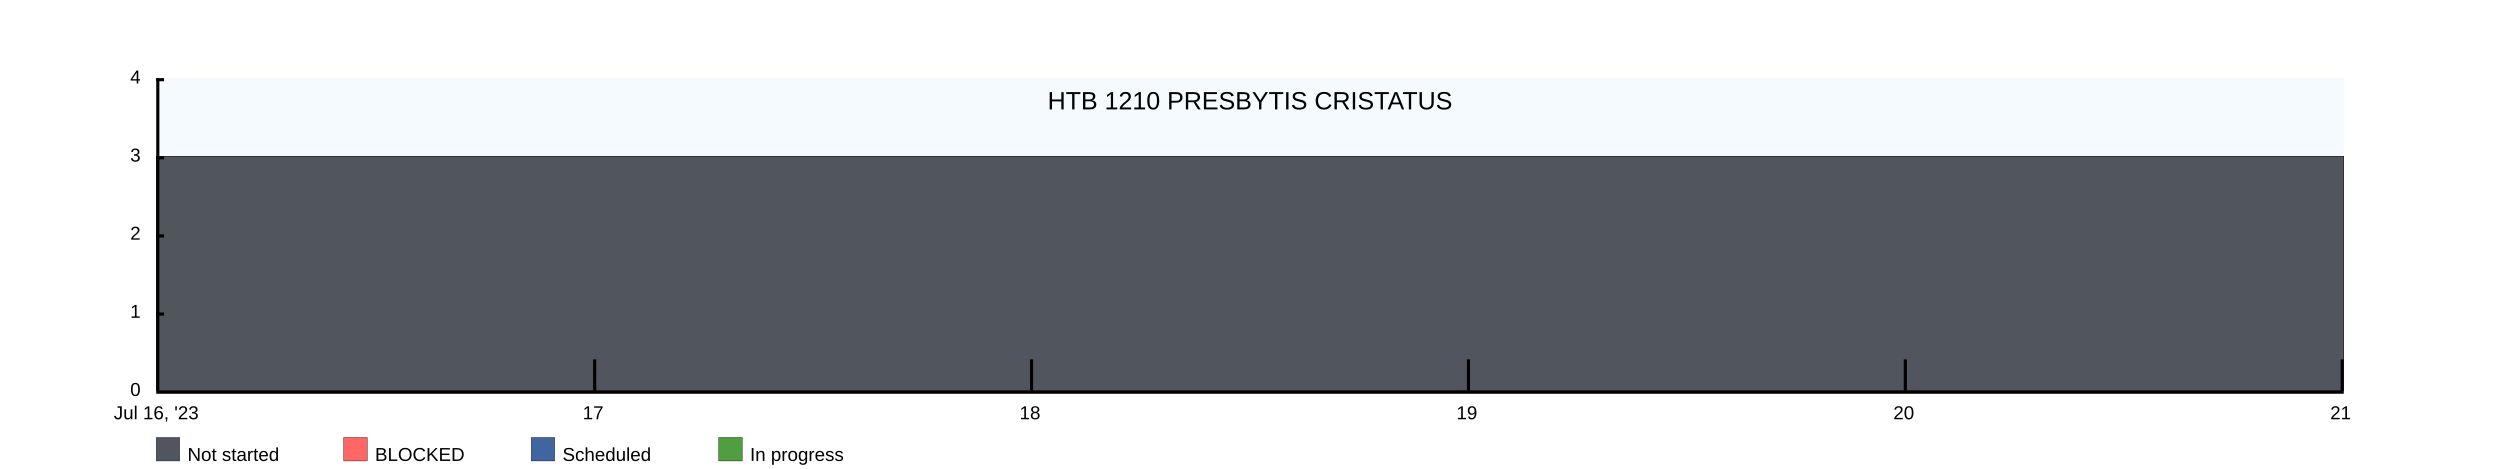
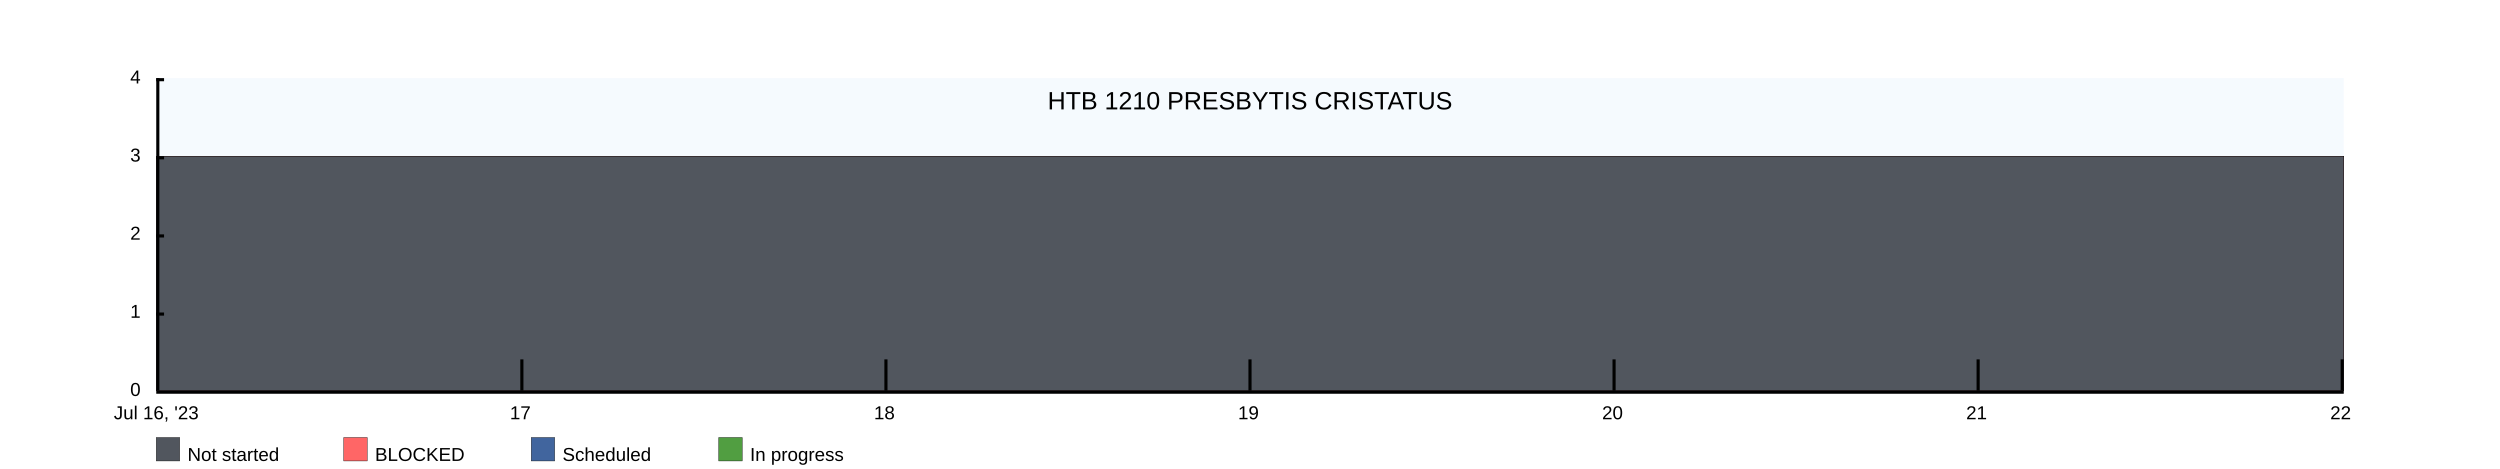
<svg xmlns="http://www.w3.org/2000/svg" width="1600" height="300">
  <rect x="100" y="50" width="1400" height="200" fill="rgba(221, 239, 250, .3)" />
  <clipPath id="theGraph">
    <rect x="100" y="50" width="1400" height="200" fill="black" />
  </clipPath>
  <rect x="100" y="280" width="15" height="15" fill="#51565E" stroke="black" stroke-width="0.25" />
  <text x="120" y="295" font-family="Arial" font-size="12" fill="black">Not started</text>
  <rect x="220" y="280" width="15" height="15" fill="#FF6666" stroke="black" stroke-width="0.25" />
  <text x="240" y="295" font-family="Arial" font-size="12" fill="black">BLOCKED</text>
  <rect x="340" y="280" width="15" height="15" fill="#41659E" stroke="black" stroke-width="0.25" />
  <text x="360" y="295" font-family="Arial" font-size="12" fill="black">Scheduled</text>
  <rect x="460" y="280" width="15" height="15" fill="#519E41" stroke="black" stroke-width="0.25" />
  <text x="480" y="295" font-family="Arial" font-size="12" fill="black">In progress</text>
-   <path d="M 100 100 M 100 100 C 100 100 380 100 380 100 C 380 100 660 100 660 100 C 660 100 940 100 940 100 C 940 100 1220 100 1220 100 C 1220 100 1500 100 1500 100 C 1500 100 1500 250 1500 250 C 1500 250 100 250 100 250 Z" fill="#519E41" stroke="black" stroke-width="0.25" />
-   <path d="M 100 100 M 100 100 C 100 100 380 100 380 100 C 380 100 660 100 660 100 C 660 100 940 100 940 100 C 940 100 1220 100 1220 100 C 1220 100 1500 100 1500 100 C 1500 100 1500 250 1500 250 C 1500 250 100 250 100 250 Z" fill="#41659E" stroke="black" stroke-width="0.25" />
-   <path d="M 100 100 M 100 100 C 100 100 380 100 380 100 C 380 100 660 100 660 100 C 660 100 940 100 940 100 C 940 100 1220 100 1220 100 C 1220 100 1500 100 1500 100 C 1500 100 1500 250 1500 250 C 1500 250 100 250 100 250 Z" fill="#FF6666" stroke="black" stroke-width="0.25" />
-   <path d="M 100 100 M 100 100 C 100 100 380 100 380 100 C 380 100 660 100 660 100 C 660 100 940 100 940 100 C 940 100 1220 100 1220 100 C 1220 100 1500 100 1500 100 C 1500 100 1500 250 1500 250 C 1500 250 100 250 100 250 Z" fill="#51565E" stroke="black" stroke-width="0.25" />
+   <path d="M 100 100 M 100 100 C 100 100 333.333 100 333.333 100 C 333.333 100 566.667 100 566.667 100 C 566.667 100 800 100 800 100 C 800 100 1033.333 100 1033.333 100 C 1033.333 100 1266.667 100 1266.667 100 C 1266.667 100 1500 100 1500 100 C 1500 100 1500 250 1500 250 C 1500 250 100 250 100 250 Z" fill="#519E41" stroke="black" stroke-width="0.25" />
+   <path d="M 100 100 M 100 100 C 100 100 333.333 100 333.333 100 C 333.333 100 566.667 100 566.667 100 C 566.667 100 800 100 800 100 C 800 100 1033.333 100 1033.333 100 C 1033.333 100 1266.667 100 1266.667 100 C 1266.667 100 1500 100 1500 100 C 1500 100 1500 250 1500 250 C 1500 250 100 250 100 250 Z" fill="#41659E" stroke="black" stroke-width="0.25" />
+   <path d="M 100 100 M 100 100 C 100 100 333.333 100 333.333 100 C 333.333 100 566.667 100 566.667 100 C 566.667 100 800 100 800 100 C 800 100 1033.333 100 1033.333 100 C 1033.333 100 1266.667 100 1266.667 100 C 1266.667 100 1500 100 1500 100 C 1500 100 1500 250 1500 250 C 1500 250 100 250 100 250 Z" fill="#FF6666" stroke="black" stroke-width="0.25" />
+   <path d="M 100 100 M 100 100 C 100 100 333.333 100 333.333 100 C 333.333 100 566.667 100 566.667 100 C 566.667 100 800 100 800 100 C 800 100 1033.333 100 1033.333 100 C 1033.333 100 1266.667 100 1266.667 100 C 1266.667 100 1500 100 1500 100 C 1500 100 1500 250 1500 250 C 1500 250 100 250 100 250 Z" fill="#51565E" stroke="black" stroke-width="0.25" />
  <text x="800" y="70" font-family="Arial" font-size="16" fill="black" text-anchor="middle" alignment-baseline="middle">HTB 1210 PRESBYTIS CRISTATUS</text>
  <rect x="100" y="250" width="1400" height="2" fill="black" />
  <rect x="100" y="50" width="5" height="2" fill="black" />
  <rect x="100" y="100" width="5" height="2" fill="black" />
  <rect x="100" y="150" width="5" height="2" fill="black" />
  <rect x="100" y="200" width="5" height="2" fill="black" />
  <text x="90" y="50" font-family="Arial" font-size="12" fill="black" text-anchor="end" dominant-baseline="middle">4</text>
  <text x="90" y="100" font-family="Arial" font-size="12" fill="black" text-anchor="end" dominant-baseline="middle">3</text>
  <text x="90" y="150" font-family="Arial" font-size="12" fill="black" text-anchor="end" dominant-baseline="middle">2</text>
  <text x="90" y="200" font-family="Arial" font-size="12" fill="black" text-anchor="end" dominant-baseline="middle">1</text>
  <text x="90" y="250" font-family="Arial" font-size="12" fill="black" text-anchor="end" dominant-baseline="middle">0</text>
  <text x="100" y="260" font-family="Arial" fill="black" text-anchor="middle" dominant-baseline="hanging">Jul 16, '23</text>
-   <text x="379.6" y="260" font-family="Arial" fill="black" text-anchor="middle" dominant-baseline="hanging">17</text>
-   <text x="659.2" y="260" font-family="Arial" fill="black" text-anchor="middle" dominant-baseline="hanging">18</text>
-   <text x="938.8" y="260" font-family="Arial" fill="black" text-anchor="middle" dominant-baseline="hanging">19</text>
-   <text x="1218.4" y="260" font-family="Arial" fill="black" text-anchor="middle" dominant-baseline="hanging">20</text>
-   <text x="1498" y="260" font-family="Arial" fill="black" text-anchor="middle" dominant-baseline="hanging">21</text>
+   <text x="333" y="260" font-family="Arial" fill="black" text-anchor="middle" dominant-baseline="hanging">17</text>
+   <text x="566" y="260" font-family="Arial" fill="black" text-anchor="middle" dominant-baseline="hanging">18</text>
+   <text x="799" y="260" font-family="Arial" fill="black" text-anchor="middle" dominant-baseline="hanging">19</text>
+   <text x="1032" y="260" font-family="Arial" fill="black" text-anchor="middle" dominant-baseline="hanging">20</text>
+   <text x="1265" y="260" font-family="Arial" fill="black" text-anchor="middle" dominant-baseline="hanging">21</text>
+   <text x="1498" y="260" font-family="Arial" fill="black" text-anchor="middle" dominant-baseline="hanging">22</text>
  <rect x="100" y="50" width="2" height="200" fill="black" />
-   <rect x="379.6" y="230" width="2" height="20" fill="black" />
-   <rect x="659.2" y="230" width="2" height="20" fill="black" />
-   <rect x="938.8" y="230" width="2" height="20" fill="black" />
-   <rect x="1218.4" y="230" width="2" height="20" fill="black" />
+   <rect x="333" y="230" width="2" height="20" fill="black" />
+   <rect x="566" y="230" width="2" height="20" fill="black" />
+   <rect x="799" y="230" width="2" height="20" fill="black" />
+   <rect x="1032" y="230" width="2" height="20" fill="black" />
+   <rect x="1265" y="230" width="2" height="20" fill="black" />
  <rect x="1498" y="230" width="2" height="20" fill="black" />
</svg>
